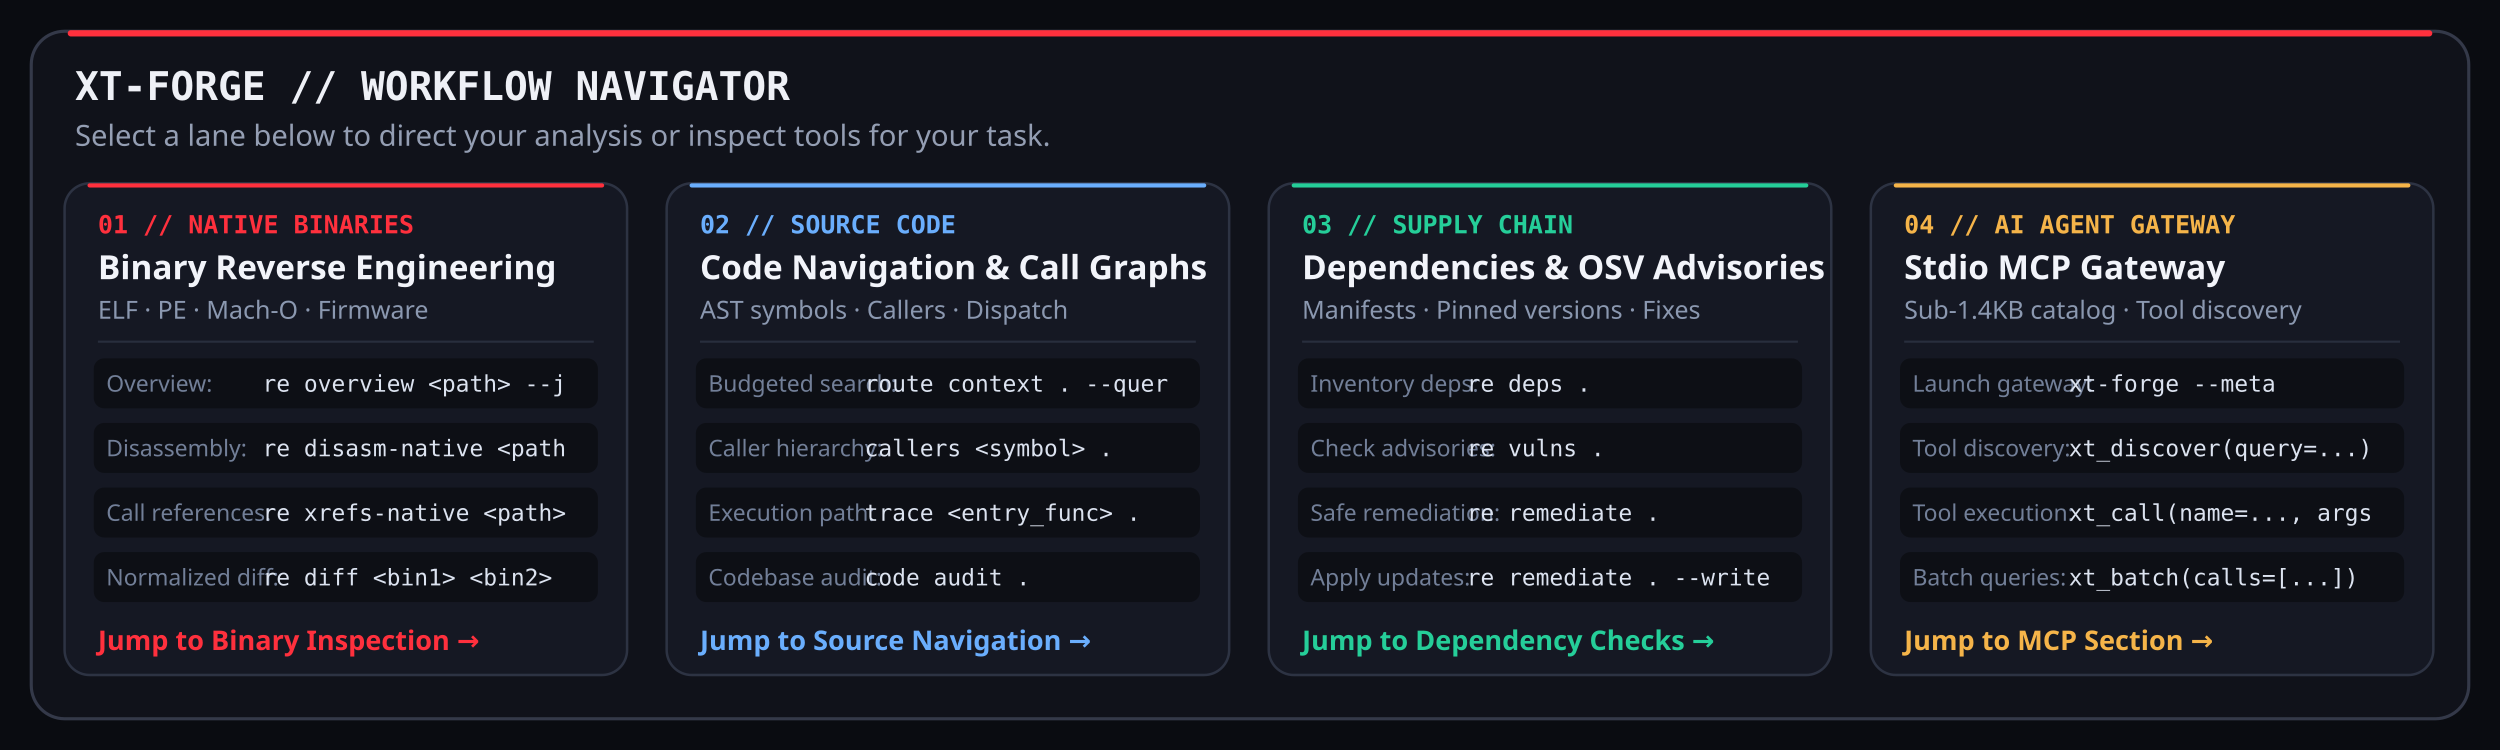
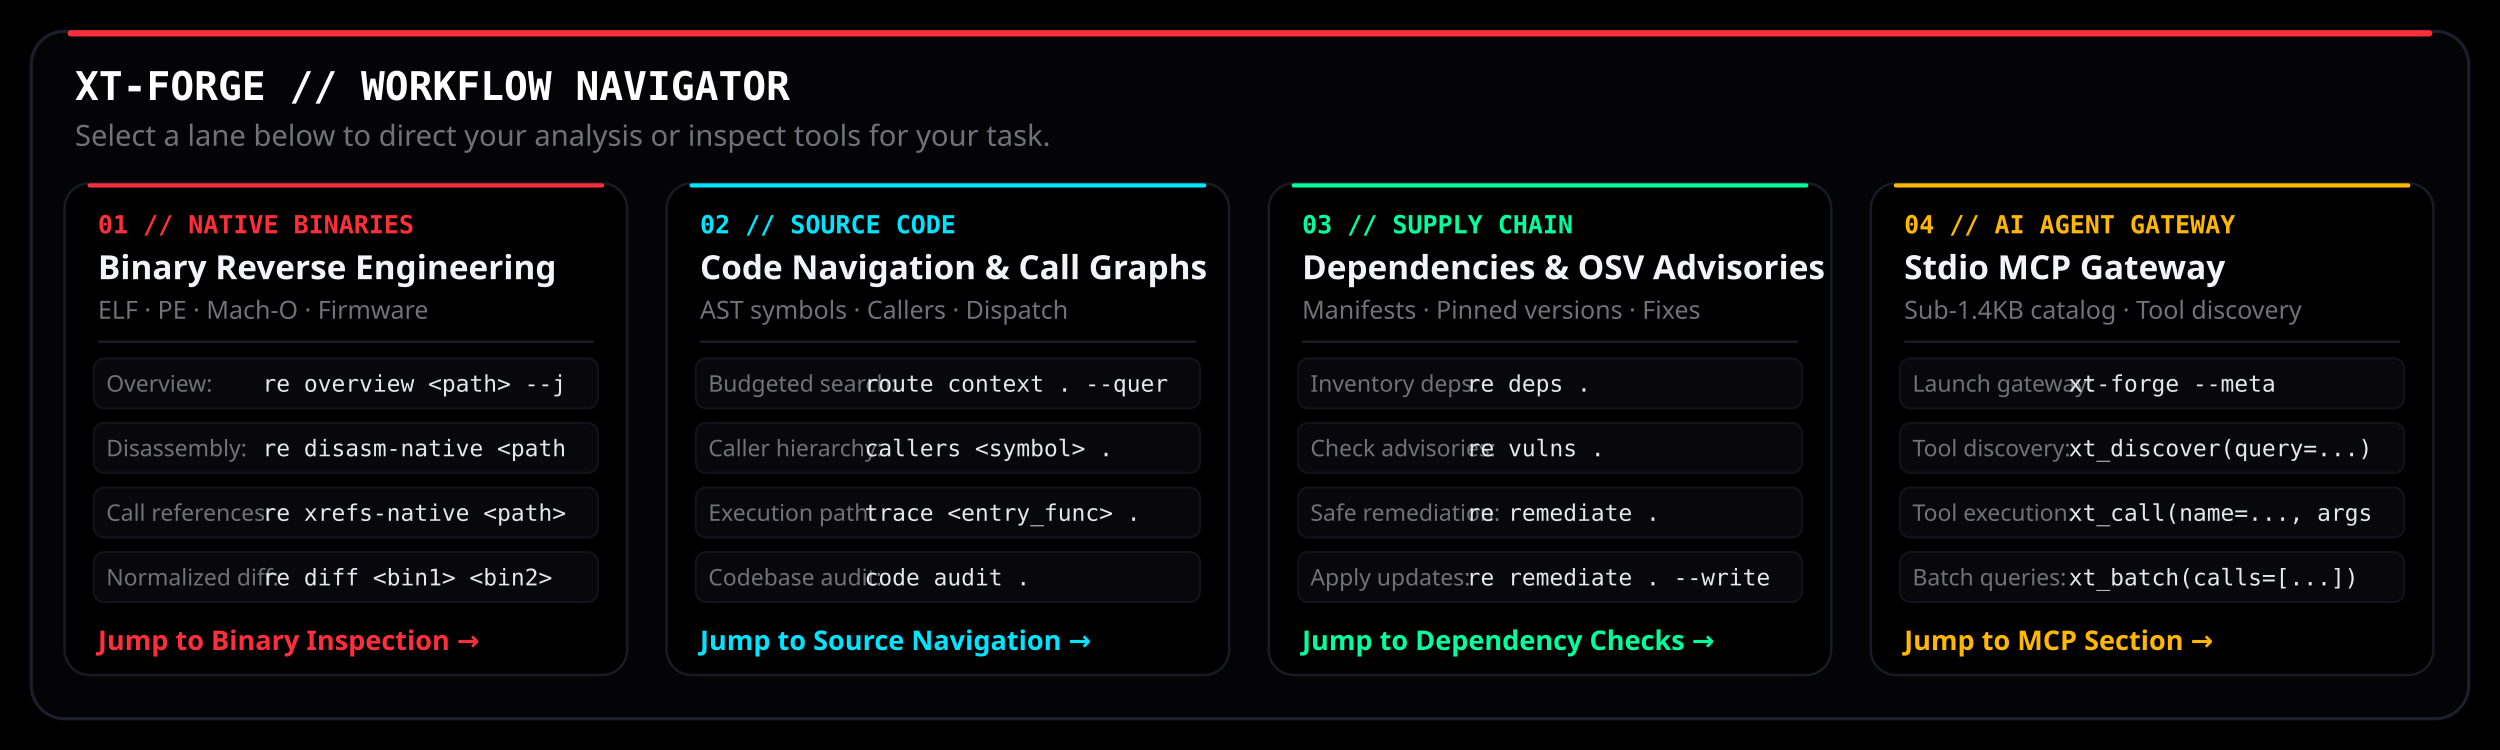
<svg xmlns="http://www.w3.org/2000/svg" width="1200" height="360" viewBox="0 0 1200 360" role="img" aria-labelledby="title">
-   <rect width="100%" height="100%" fill="#0a0c11" />
-   <rect x="15" y="15" width="1170" height="330" rx="16" fill="#10121a" stroke="#343949" stroke-width="1.5" />
-   <path d="M34 16H1166" stroke="#ff303d" stroke-width="3" stroke-linecap="round" />
-   <text x="36" y="48" fill="#eef0f6" font-family="monospace" font-weight="700" font-size="19">XT-FORGE  //  WORKFLOW NAVIGATOR</text>
-   <text x="36" y="70" fill="#949eb3" font-family="system-ui, sans-serif" font-size="14">Select a lane below to direct your analysis or inspect tools for your task.</text>
-   <rect x="31" y="88" width="270" height="236" rx="12" fill="#151823" stroke="#2d3343" stroke-width="1.2" />
-   <path d="M43 89H289" stroke="#ff303d" stroke-width="2" stroke-linecap="round" />
-   <text x="47" y="112" fill="#ff303d" font-family="monospace" font-weight="700" font-size="12">01 // NATIVE BINARIES</text>
+   <rect width="100%" height="100%" fill="#000000" />
+   <rect x="15" y="15" width="1170" height="330" rx="16" fill="#040406" stroke="#1c1f2b" stroke-width="1.5" />
+   <path d="M34 16H1166" stroke="#ff2e3b" stroke-width="3" stroke-linecap="round" />
+   <text x="36" y="48" fill="#ffffff" font-family="monospace" font-weight="700" font-size="19">XT-FORGE  //  WORKFLOW NAVIGATOR</text>
+   <text x="36" y="70" fill="#71717a" font-family="system-ui, sans-serif" font-size="14">Select a lane below to direct your analysis or inspect tools for your task.</text>
+   <rect x="31" y="88" width="270" height="236" rx="12" fill="#000000" stroke="#181a24" stroke-width="1.2" />
+   <path d="M43 89H289" stroke="#ff2e3b" stroke-width="2" stroke-linecap="round" />
+   <text x="47" y="112" fill="#ff2e3b" font-family="monospace" font-weight="700" font-size="12">01 // NATIVE BINARIES</text>
  <text x="47" y="134" fill="#f2f4fa" font-family="system-ui, sans-serif" font-weight="700" font-size="16">Binary Reverse Engineering</text>
-   <text x="47" y="153" fill="#8b98b0" font-family="system-ui, sans-serif" font-size="12">ELF · PE · Mach-O · Firmware</text>
-   <line x1="47" y1="164" x2="285" y2="164" stroke="#282e3d" stroke-width="1" />
-   <rect x="45" y="172" width="242" height="24" rx="5" fill="#0d0f15" />
-   <text x="51" y="188" fill="#727f98" font-family="system-ui, sans-serif" font-size="11">Overview:</text>
-   <text x="126" y="188" fill="#dce3f0" font-family="monospace" font-size="11">re overview &lt;path&gt; --j</text>
-   <rect x="45" y="203" width="242" height="24" rx="5" fill="#0d0f15" />
-   <text x="51" y="219" fill="#727f98" font-family="system-ui, sans-serif" font-size="11">Disassembly:</text>
-   <text x="126" y="219" fill="#dce3f0" font-family="monospace" font-size="11">re disasm-native &lt;path</text>
-   <rect x="45" y="234" width="242" height="24" rx="5" fill="#0d0f15" />
-   <text x="51" y="250" fill="#727f98" font-family="system-ui, sans-serif" font-size="11">Call references:</text>
-   <text x="126" y="250" fill="#dce3f0" font-family="monospace" font-size="11">re xrefs-native &lt;path&gt;</text>
-   <rect x="45" y="265" width="242" height="24" rx="5" fill="#0d0f15" />
-   <text x="51" y="281" fill="#727f98" font-family="system-ui, sans-serif" font-size="11">Normalized diff:</text>
-   <text x="126" y="281" fill="#dce3f0" font-family="monospace" font-size="11">re diff &lt;bin1&gt; &lt;bin2&gt;</text>
-   <text x="47" y="312" fill="#ff303d" font-family="system-ui, sans-serif" font-weight="600" font-size="13">Jump to Binary Inspection →</text>
-   <rect x="320" y="88" width="270" height="236" rx="12" fill="#151823" stroke="#2d3343" stroke-width="1.2" />
-   <path d="M332 89H578" stroke="#6aaefd" stroke-width="2" stroke-linecap="round" />
-   <text x="336" y="112" fill="#6aaefd" font-family="monospace" font-weight="700" font-size="12">02 // SOURCE CODE</text>
+   <text x="47" y="153" fill="#71717a" font-family="system-ui, sans-serif" font-size="12">ELF · PE · Mach-O · Firmware</text>
+   <line x1="47" y1="164" x2="285" y2="164" stroke="#1f222e" stroke-width="1" />
+   <rect x="45" y="172" width="242" height="24" rx="5" fill="#08080c" stroke="#12131a" />
+   <text x="51" y="188" fill="#71717a" font-family="system-ui, sans-serif" font-size="11">Overview:</text>
+   <text x="126" y="188" fill="#e2e8f0" font-family="monospace" font-size="11">re overview &lt;path&gt; --j</text>
+   <rect x="45" y="203" width="242" height="24" rx="5" fill="#08080c" stroke="#12131a" />
+   <text x="51" y="219" fill="#71717a" font-family="system-ui, sans-serif" font-size="11">Disassembly:</text>
+   <text x="126" y="219" fill="#e2e8f0" font-family="monospace" font-size="11">re disasm-native &lt;path</text>
+   <rect x="45" y="234" width="242" height="24" rx="5" fill="#08080c" stroke="#12131a" />
+   <text x="51" y="250" fill="#71717a" font-family="system-ui, sans-serif" font-size="11">Call references:</text>
+   <text x="126" y="250" fill="#e2e8f0" font-family="monospace" font-size="11">re xrefs-native &lt;path&gt;</text>
+   <rect x="45" y="265" width="242" height="24" rx="5" fill="#08080c" stroke="#12131a" />
+   <text x="51" y="281" fill="#71717a" font-family="system-ui, sans-serif" font-size="11">Normalized diff:</text>
+   <text x="126" y="281" fill="#e2e8f0" font-family="monospace" font-size="11">re diff &lt;bin1&gt; &lt;bin2&gt;</text>
+   <text x="47" y="312" fill="#ff2e3b" font-family="system-ui, sans-serif" font-weight="600" font-size="13">Jump to Binary Inspection →</text>
+   <rect x="320" y="88" width="270" height="236" rx="12" fill="#000000" stroke="#181a24" stroke-width="1.2" />
+   <path d="M332 89H578" stroke="#00e5ff" stroke-width="2" stroke-linecap="round" />
+   <text x="336" y="112" fill="#00e5ff" font-family="monospace" font-weight="700" font-size="12">02 // SOURCE CODE</text>
  <text x="336" y="134" fill="#f2f4fa" font-family="system-ui, sans-serif" font-weight="700" font-size="16">Code Navigation &amp; Call Graphs</text>
-   <text x="336" y="153" fill="#8b98b0" font-family="system-ui, sans-serif" font-size="12">AST symbols · Callers · Dispatch</text>
-   <line x1="336" y1="164" x2="574" y2="164" stroke="#282e3d" stroke-width="1" />
-   <rect x="334" y="172" width="242" height="24" rx="5" fill="#0d0f15" />
-   <text x="340" y="188" fill="#727f98" font-family="system-ui, sans-serif" font-size="11">Budgeted search:</text>
-   <text x="415" y="188" fill="#dce3f0" font-family="monospace" font-size="11">route context . --quer</text>
-   <rect x="334" y="203" width="242" height="24" rx="5" fill="#0d0f15" />
-   <text x="340" y="219" fill="#727f98" font-family="system-ui, sans-serif" font-size="11">Caller hierarchy:</text>
-   <text x="415" y="219" fill="#dce3f0" font-family="monospace" font-size="11">callers &lt;symbol&gt; .</text>
-   <rect x="334" y="234" width="242" height="24" rx="5" fill="#0d0f15" />
-   <text x="340" y="250" fill="#727f98" font-family="system-ui, sans-serif" font-size="11">Execution path:</text>
-   <text x="415" y="250" fill="#dce3f0" font-family="monospace" font-size="11">trace &lt;entry_func&gt; .</text>
-   <rect x="334" y="265" width="242" height="24" rx="5" fill="#0d0f15" />
-   <text x="340" y="281" fill="#727f98" font-family="system-ui, sans-serif" font-size="11">Codebase audit:</text>
-   <text x="415" y="281" fill="#dce3f0" font-family="monospace" font-size="11">code audit .</text>
-   <text x="336" y="312" fill="#6aaefd" font-family="system-ui, sans-serif" font-weight="600" font-size="13">Jump to Source Navigation →</text>
-   <rect x="609" y="88" width="270" height="236" rx="12" fill="#151823" stroke="#2d3343" stroke-width="1.2" />
-   <path d="M621 89H867" stroke="#25ce99" stroke-width="2" stroke-linecap="round" />
-   <text x="625" y="112" fill="#25ce99" font-family="monospace" font-weight="700" font-size="12">03 // SUPPLY CHAIN</text>
+   <text x="336" y="153" fill="#71717a" font-family="system-ui, sans-serif" font-size="12">AST symbols · Callers · Dispatch</text>
+   <line x1="336" y1="164" x2="574" y2="164" stroke="#1f222e" stroke-width="1" />
+   <rect x="334" y="172" width="242" height="24" rx="5" fill="#08080c" stroke="#12131a" />
+   <text x="340" y="188" fill="#71717a" font-family="system-ui, sans-serif" font-size="11">Budgeted search:</text>
+   <text x="415" y="188" fill="#e2e8f0" font-family="monospace" font-size="11">route context . --quer</text>
+   <rect x="334" y="203" width="242" height="24" rx="5" fill="#08080c" stroke="#12131a" />
+   <text x="340" y="219" fill="#71717a" font-family="system-ui, sans-serif" font-size="11">Caller hierarchy:</text>
+   <text x="415" y="219" fill="#e2e8f0" font-family="monospace" font-size="11">callers &lt;symbol&gt; .</text>
+   <rect x="334" y="234" width="242" height="24" rx="5" fill="#08080c" stroke="#12131a" />
+   <text x="340" y="250" fill="#71717a" font-family="system-ui, sans-serif" font-size="11">Execution path:</text>
+   <text x="415" y="250" fill="#e2e8f0" font-family="monospace" font-size="11">trace &lt;entry_func&gt; .</text>
+   <rect x="334" y="265" width="242" height="24" rx="5" fill="#08080c" stroke="#12131a" />
+   <text x="340" y="281" fill="#71717a" font-family="system-ui, sans-serif" font-size="11">Codebase audit:</text>
+   <text x="415" y="281" fill="#e2e8f0" font-family="monospace" font-size="11">code audit .</text>
+   <text x="336" y="312" fill="#00e5ff" font-family="system-ui, sans-serif" font-weight="600" font-size="13">Jump to Source Navigation →</text>
+   <rect x="609" y="88" width="270" height="236" rx="12" fill="#000000" stroke="#181a24" stroke-width="1.2" />
+   <path d="M621 89H867" stroke="#00ff9d" stroke-width="2" stroke-linecap="round" />
+   <text x="625" y="112" fill="#00ff9d" font-family="monospace" font-weight="700" font-size="12">03 // SUPPLY CHAIN</text>
  <text x="625" y="134" fill="#f2f4fa" font-family="system-ui, sans-serif" font-weight="700" font-size="16">Dependencies &amp; OSV Advisories</text>
-   <text x="625" y="153" fill="#8b98b0" font-family="system-ui, sans-serif" font-size="12">Manifests · Pinned versions · Fixes</text>
-   <line x1="625" y1="164" x2="863" y2="164" stroke="#282e3d" stroke-width="1" />
-   <rect x="623" y="172" width="242" height="24" rx="5" fill="#0d0f15" />
-   <text x="629" y="188" fill="#727f98" font-family="system-ui, sans-serif" font-size="11">Inventory deps:</text>
-   <text x="704" y="188" fill="#dce3f0" font-family="monospace" font-size="11">re deps .</text>
-   <rect x="623" y="203" width="242" height="24" rx="5" fill="#0d0f15" />
-   <text x="629" y="219" fill="#727f98" font-family="system-ui, sans-serif" font-size="11">Check advisories:</text>
-   <text x="704" y="219" fill="#dce3f0" font-family="monospace" font-size="11">re vulns .</text>
-   <rect x="623" y="234" width="242" height="24" rx="5" fill="#0d0f15" />
-   <text x="629" y="250" fill="#727f98" font-family="system-ui, sans-serif" font-size="11">Safe remediation:</text>
-   <text x="704" y="250" fill="#dce3f0" font-family="monospace" font-size="11">re remediate .</text>
-   <rect x="623" y="265" width="242" height="24" rx="5" fill="#0d0f15" />
-   <text x="629" y="281" fill="#727f98" font-family="system-ui, sans-serif" font-size="11">Apply updates:</text>
-   <text x="704" y="281" fill="#dce3f0" font-family="monospace" font-size="11">re remediate . --write</text>
-   <text x="625" y="312" fill="#25ce99" font-family="system-ui, sans-serif" font-weight="600" font-size="13">Jump to Dependency Checks →</text>
-   <rect x="898" y="88" width="270" height="236" rx="12" fill="#151823" stroke="#2d3343" stroke-width="1.2" />
-   <path d="M910 89H1156" stroke="#f5b449" stroke-width="2" stroke-linecap="round" />
-   <text x="914" y="112" fill="#f5b449" font-family="monospace" font-weight="700" font-size="12">04 // AI AGENT GATEWAY</text>
+   <text x="625" y="153" fill="#71717a" font-family="system-ui, sans-serif" font-size="12">Manifests · Pinned versions · Fixes</text>
+   <line x1="625" y1="164" x2="863" y2="164" stroke="#1f222e" stroke-width="1" />
+   <rect x="623" y="172" width="242" height="24" rx="5" fill="#08080c" stroke="#12131a" />
+   <text x="629" y="188" fill="#71717a" font-family="system-ui, sans-serif" font-size="11">Inventory deps:</text>
+   <text x="704" y="188" fill="#e2e8f0" font-family="monospace" font-size="11">re deps .</text>
+   <rect x="623" y="203" width="242" height="24" rx="5" fill="#08080c" stroke="#12131a" />
+   <text x="629" y="219" fill="#71717a" font-family="system-ui, sans-serif" font-size="11">Check advisories:</text>
+   <text x="704" y="219" fill="#e2e8f0" font-family="monospace" font-size="11">re vulns .</text>
+   <rect x="623" y="234" width="242" height="24" rx="5" fill="#08080c" stroke="#12131a" />
+   <text x="629" y="250" fill="#71717a" font-family="system-ui, sans-serif" font-size="11">Safe remediation:</text>
+   <text x="704" y="250" fill="#e2e8f0" font-family="monospace" font-size="11">re remediate .</text>
+   <rect x="623" y="265" width="242" height="24" rx="5" fill="#08080c" stroke="#12131a" />
+   <text x="629" y="281" fill="#71717a" font-family="system-ui, sans-serif" font-size="11">Apply updates:</text>
+   <text x="704" y="281" fill="#e2e8f0" font-family="monospace" font-size="11">re remediate . --write</text>
+   <text x="625" y="312" fill="#00ff9d" font-family="system-ui, sans-serif" font-weight="600" font-size="13">Jump to Dependency Checks →</text>
+   <rect x="898" y="88" width="270" height="236" rx="12" fill="#000000" stroke="#181a24" stroke-width="1.2" />
+   <path d="M910 89H1156" stroke="#ffb700" stroke-width="2" stroke-linecap="round" />
+   <text x="914" y="112" fill="#ffb700" font-family="monospace" font-weight="700" font-size="12">04 // AI AGENT GATEWAY</text>
  <text x="914" y="134" fill="#f2f4fa" font-family="system-ui, sans-serif" font-weight="700" font-size="16">Stdio MCP Gateway</text>
-   <text x="914" y="153" fill="#8b98b0" font-family="system-ui, sans-serif" font-size="12">Sub-1.4KB catalog · Tool discovery</text>
-   <line x1="914" y1="164" x2="1152" y2="164" stroke="#282e3d" stroke-width="1" />
-   <rect x="912" y="172" width="242" height="24" rx="5" fill="#0d0f15" />
-   <text x="918" y="188" fill="#727f98" font-family="system-ui, sans-serif" font-size="11">Launch gateway:</text>
-   <text x="993" y="188" fill="#dce3f0" font-family="monospace" font-size="11">xt-forge --meta</text>
-   <rect x="912" y="203" width="242" height="24" rx="5" fill="#0d0f15" />
-   <text x="918" y="219" fill="#727f98" font-family="system-ui, sans-serif" font-size="11">Tool discovery:</text>
-   <text x="993" y="219" fill="#dce3f0" font-family="monospace" font-size="11">xt_discover(query=...)</text>
-   <rect x="912" y="234" width="242" height="24" rx="5" fill="#0d0f15" />
-   <text x="918" y="250" fill="#727f98" font-family="system-ui, sans-serif" font-size="11">Tool execution:</text>
-   <text x="993" y="250" fill="#dce3f0" font-family="monospace" font-size="11">xt_call(name=..., args</text>
-   <rect x="912" y="265" width="242" height="24" rx="5" fill="#0d0f15" />
-   <text x="918" y="281" fill="#727f98" font-family="system-ui, sans-serif" font-size="11">Batch queries:</text>
-   <text x="993" y="281" fill="#dce3f0" font-family="monospace" font-size="11">xt_batch(calls=[...])</text>
-   <text x="914" y="312" fill="#f5b449" font-family="system-ui, sans-serif" font-weight="600" font-size="13">Jump to MCP Section →</text>
+   <text x="914" y="153" fill="#71717a" font-family="system-ui, sans-serif" font-size="12">Sub-1.4KB catalog · Tool discovery</text>
+   <line x1="914" y1="164" x2="1152" y2="164" stroke="#1f222e" stroke-width="1" />
+   <rect x="912" y="172" width="242" height="24" rx="5" fill="#08080c" stroke="#12131a" />
+   <text x="918" y="188" fill="#71717a" font-family="system-ui, sans-serif" font-size="11">Launch gateway:</text>
+   <text x="993" y="188" fill="#e2e8f0" font-family="monospace" font-size="11">xt-forge --meta</text>
+   <rect x="912" y="203" width="242" height="24" rx="5" fill="#08080c" stroke="#12131a" />
+   <text x="918" y="219" fill="#71717a" font-family="system-ui, sans-serif" font-size="11">Tool discovery:</text>
+   <text x="993" y="219" fill="#e2e8f0" font-family="monospace" font-size="11">xt_discover(query=...)</text>
+   <rect x="912" y="234" width="242" height="24" rx="5" fill="#08080c" stroke="#12131a" />
+   <text x="918" y="250" fill="#71717a" font-family="system-ui, sans-serif" font-size="11">Tool execution:</text>
+   <text x="993" y="250" fill="#e2e8f0" font-family="monospace" font-size="11">xt_call(name=..., args</text>
+   <rect x="912" y="265" width="242" height="24" rx="5" fill="#08080c" stroke="#12131a" />
+   <text x="918" y="281" fill="#71717a" font-family="system-ui, sans-serif" font-size="11">Batch queries:</text>
+   <text x="993" y="281" fill="#e2e8f0" font-family="monospace" font-size="11">xt_batch(calls=[...])</text>
+   <text x="914" y="312" fill="#ffb700" font-family="system-ui, sans-serif" font-weight="600" font-size="13">Jump to MCP Section →</text>
</svg>
